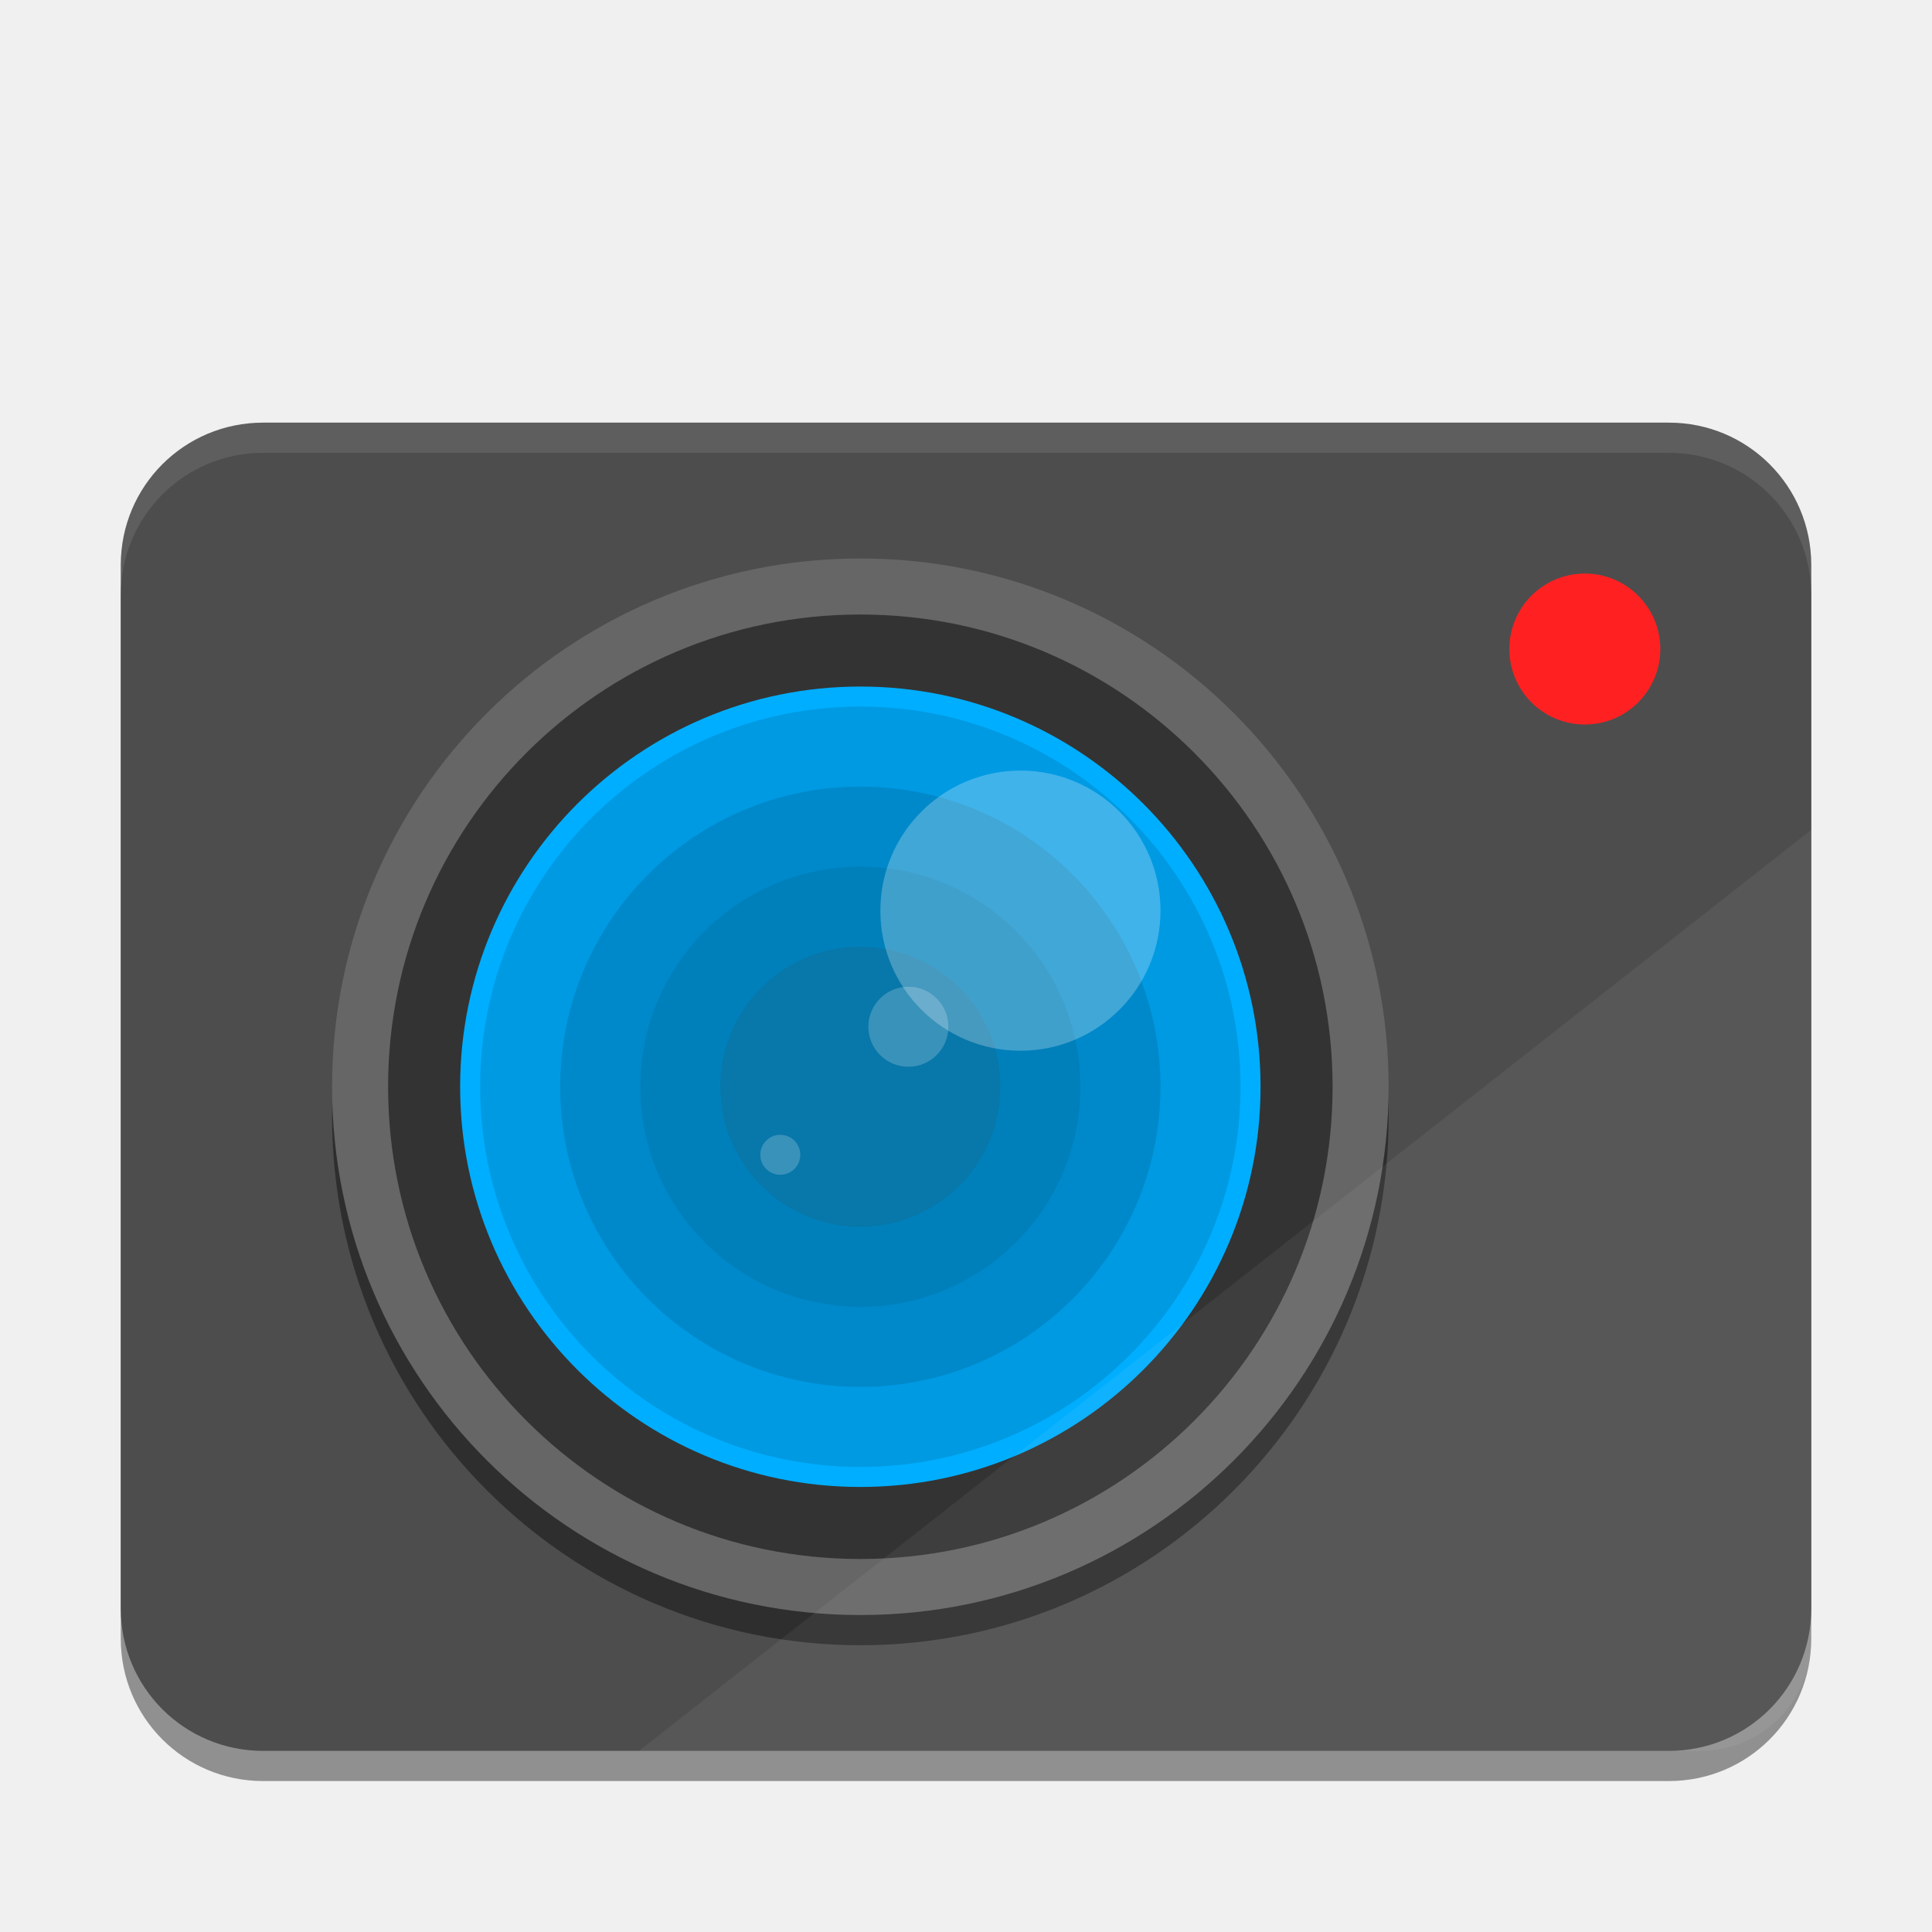
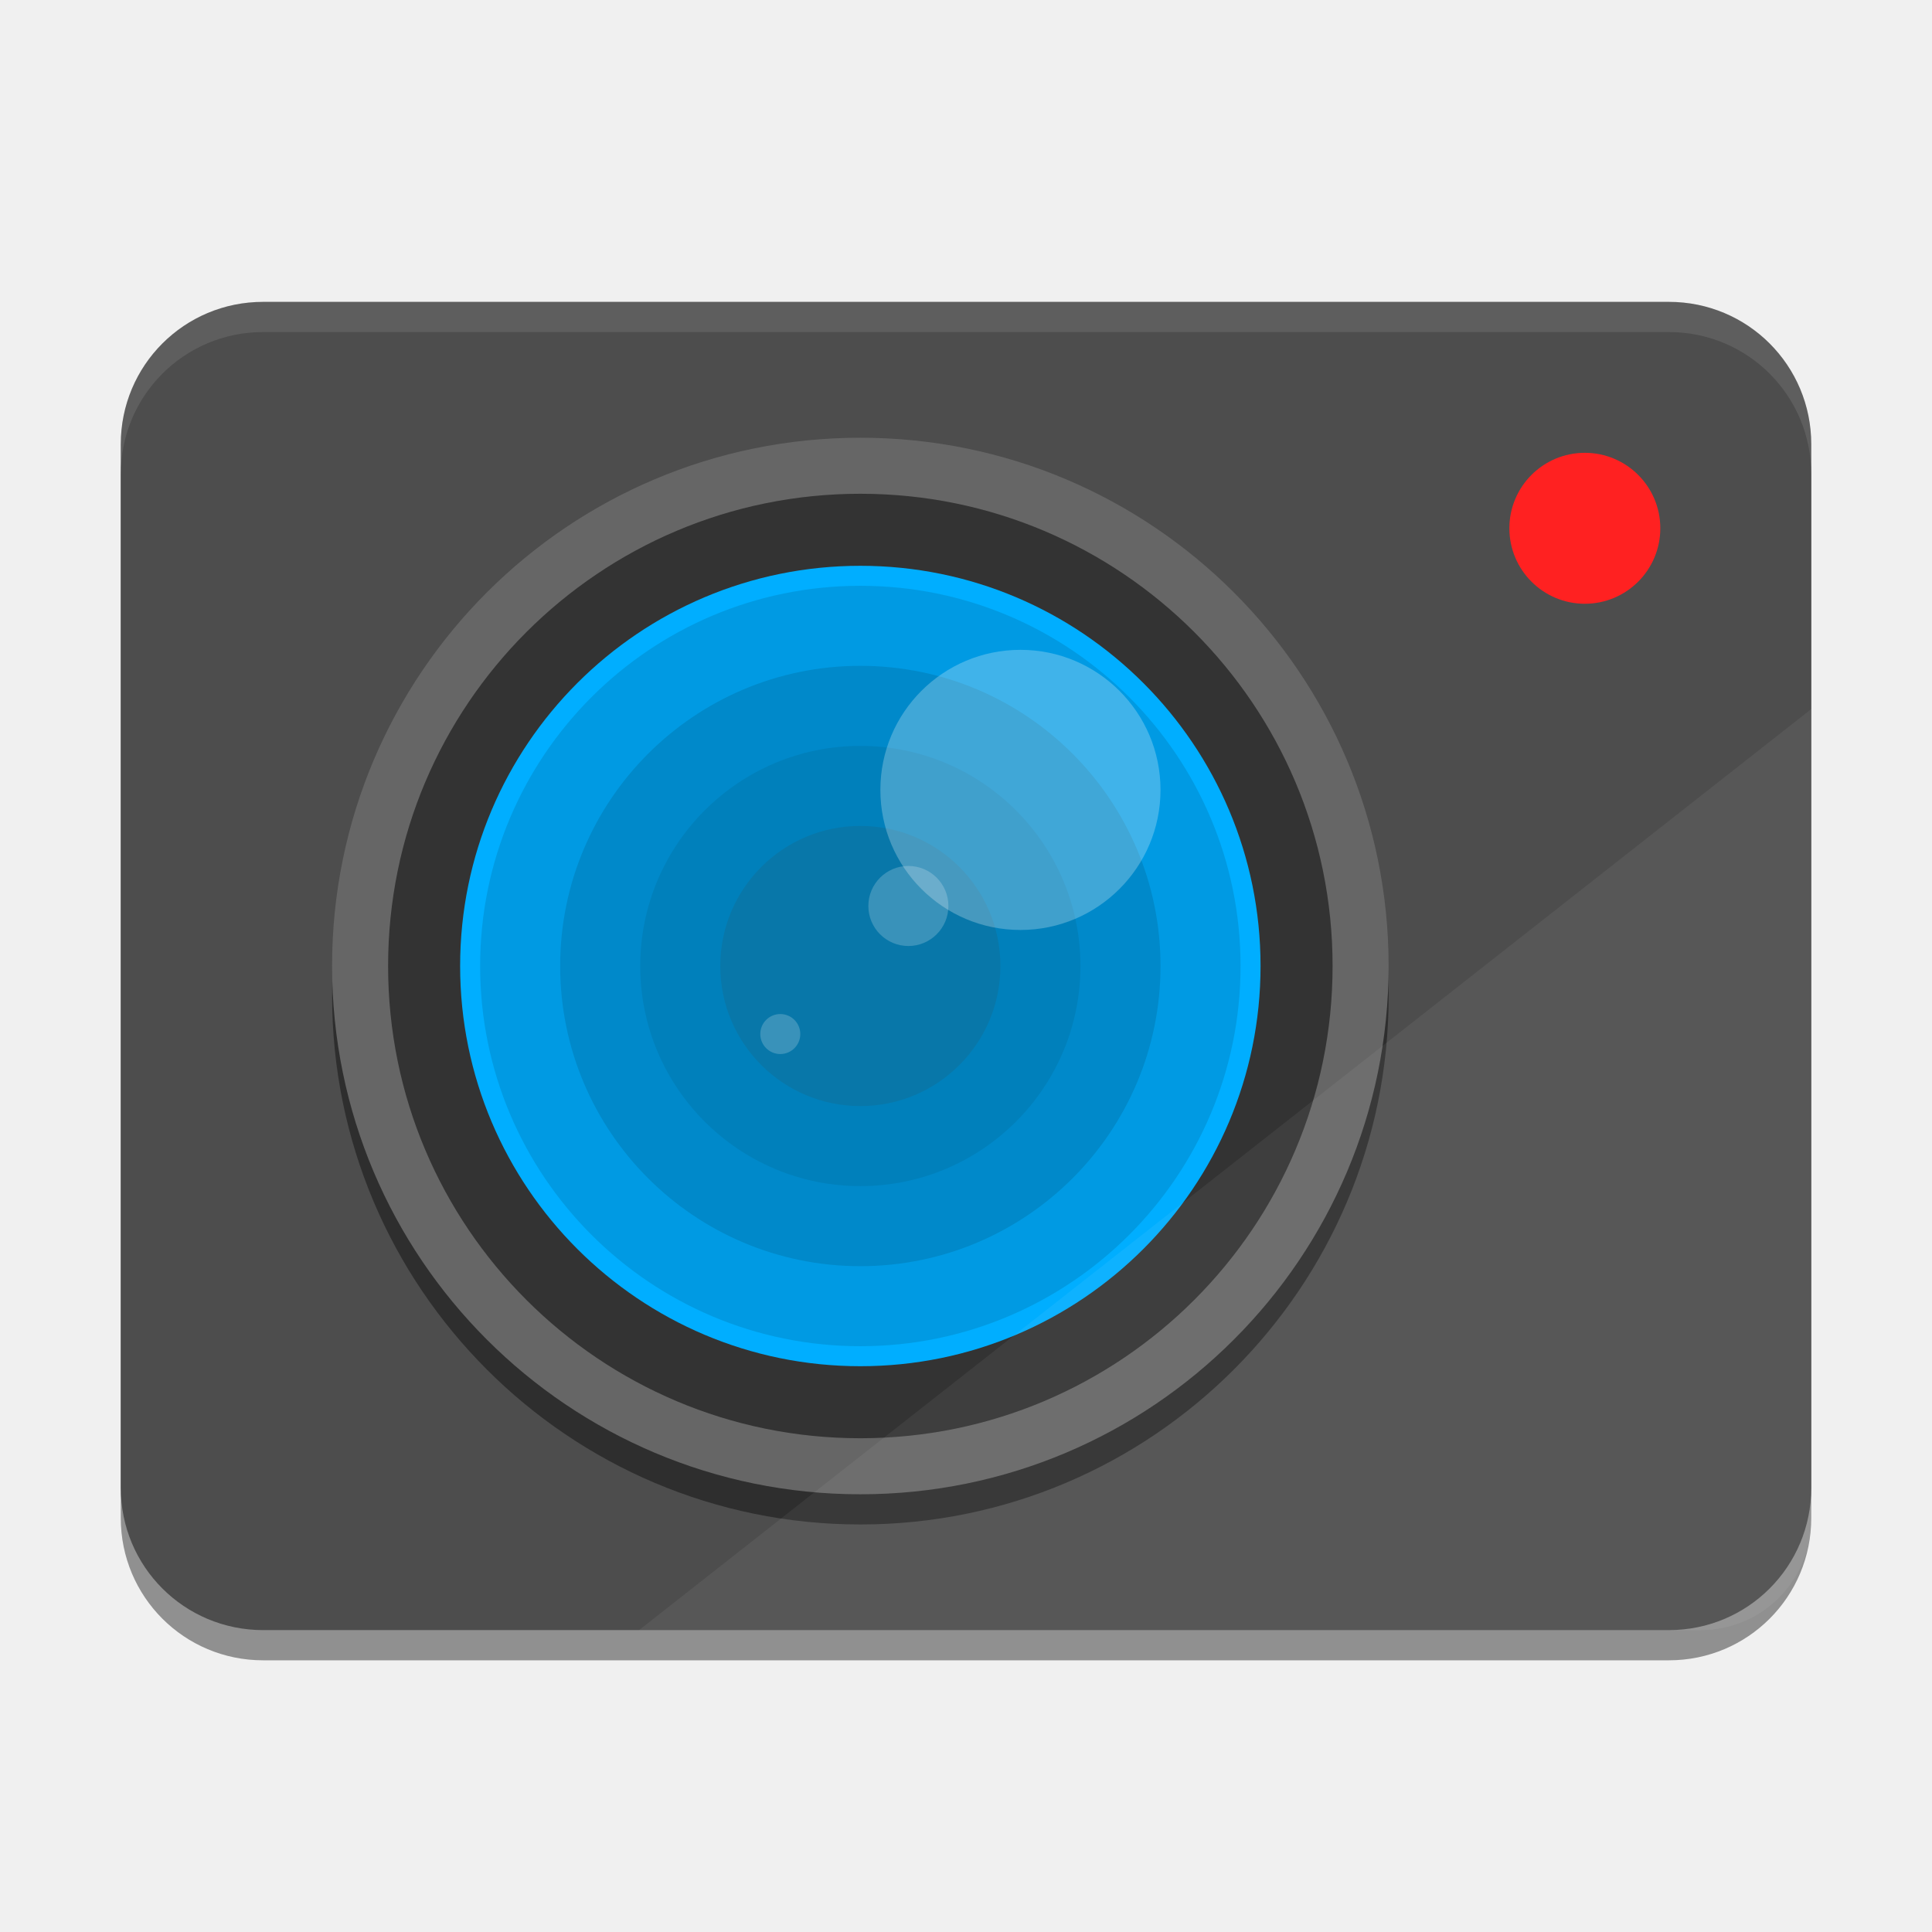
<svg xmlns="http://www.w3.org/2000/svg" id="svg8" version="1.1" viewBox="0 0 67.733 67.733" height="256" width="256">
  <defs id="defs2" />
  <g id="layer1" style="display:inline">
    <g id="layer10" style="display:inline;opacity:0.4">
-       <path id="path1156" style="display:inline;fill:#000000;fill-opacity:1;stroke-width:0.025;stroke-miterlimit:4;stroke-dasharray:none;paint-order:stroke fill markers" d="m 9.226,15.875 c -2.766,0 -4.992,2.227 -4.992,4.992 v 11.941 12.7 11.941 c 0,2.766 2.227,4.992 4.992,4.992 H 58.508 c 2.766,0 4.992,-2.227 4.992,-4.992 v -11.941 -12.7 -11.941 c 0,-2.766 -2.227,-4.992 -4.992,-4.992 z" />
+       <path id="path1156" style="display:inline;fill:#000000;fill-opacity:1;stroke-width:0.025;stroke-miterlimit:4;stroke-dasharray:none;paint-order:stroke fill markers" d="m 9.226,11.642 c -2.766,0 -4.992,2.227 -4.992,4.992 V 28.575 v 12.7 11.941 c 0,2.766 2.227,4.992 4.992,4.992 H 58.508 c 2.766,0 4.992,-2.227 4.992,-4.992 V 41.275 28.575 16.634 c 0,-2.766 -2.227,-4.992 -4.992,-4.992 z" />
    </g>
    <g style="display:inline" id="g1174">
-       <path id="rect1168" style="display:inline;fill:#4d4d4d;fill-opacity:1;stroke-width:0.025;stroke-miterlimit:4;stroke-dasharray:none;paint-order:stroke fill markers" d="m 9.226,14.817 c -2.766,0 -4.992,2.227 -4.992,4.992 V 31.75 44.45 56.391 c 0,2.766 2.227,4.992 4.992,4.992 H 58.508 c 2.766,0 4.992,-2.227 4.992,-4.992 V 44.45 31.75 19.809 c 0,-2.766 -2.227,-4.992 -4.992,-4.992 z" />
+       <path id="rect1168" style="display:inline;fill:#4d4d4d;fill-opacity:1;stroke-width:0.025;stroke-miterlimit:4;stroke-dasharray:none;paint-order:stroke fill markers" d="m 9.226,10.583 c -2.766,0 -4.992,2.227 -4.992,4.992 v 11.941 12.7 11.941 c 0,2.766 2.227,4.992 4.992,4.992 H 58.508 c 2.766,0 4.992,-2.227 4.992,-4.992 v -11.941 -12.7 -11.941 c 0,-2.766 -2.227,-4.992 -4.992,-4.992 z" />
    </g>
    <g id="layer2" style="opacity:0.1">
-       <path id="path1159" style="display:inline;fill:#ffffff;fill-opacity:1;stroke-width:0.025;stroke-miterlimit:4;stroke-dasharray:none;paint-order:stroke fill markers" d="m 9.226,14.817 c -2.766,0 -4.992,2.227 -4.992,4.992 v 1.058 c 0,-2.766 2.227,-4.992 4.992,-4.992 H 58.508 c 2.766,0 4.992,2.227 4.992,4.992 v -1.058 c 0,-2.766 -2.227,-4.992 -4.992,-4.992 z" />
+       <path id="path1159" style="display:inline;fill:#ffffff;fill-opacity:1;stroke-width:0.025;stroke-miterlimit:4;stroke-dasharray:none;paint-order:stroke fill markers" d="m 9.226,10.583 c -2.766,0 -4.992,2.227 -4.992,4.992 v 1.058 c 0,-2.766 2.227,-4.992 4.992,-4.992 H 58.508 c 2.766,0 4.992,2.227 4.992,4.992 v -1.058 c 0,-2.766 -2.227,-4.992 -4.992,-4.992 z" />
    </g>
  </g>
  <g id="g1156" style="display:inline">
-     <path id="path932" style="color:#000000;font-style:normal;font-variant:normal;font-weight:normal;font-stretch:normal;font-size:medium;line-height:normal;font-family:sans-serif;font-variant-ligatures:normal;font-variant-position:normal;font-variant-caps:normal;font-variant-numeric:normal;font-variant-alternates:normal;font-variant-east-asian:normal;font-feature-settings:normal;font-variation-settings:normal;text-indent:0;text-align:start;text-decoration:none;text-decoration-line:none;text-decoration-style:solid;text-decoration-color:#000000;letter-spacing:normal;word-spacing:normal;text-transform:none;writing-mode:lr-tb;direction:ltr;text-orientation:mixed;dominant-baseline:auto;baseline-shift:baseline;text-anchor:start;white-space:normal;shape-padding:0;shape-margin:0;inline-size:0;clip-rule:nonzero;display:inline;overflow:visible;visibility:visible;isolation:auto;mix-blend-mode:normal;color-interpolation:sRGB;color-interpolation-filters:linearRGB;solid-color:#000000;solid-opacity:1;vector-effect:none;fill:#000000;fill-opacity:1;fill-rule:nonzero;stroke:none;stroke-width:7.424;stroke-linecap:round;stroke-linejoin:round;stroke-miterlimit:4;stroke-dasharray:none;stroke-dashoffset:0;stroke-opacity:1;paint-order:markers fill stroke;color-rendering:auto;image-rendering:auto;shape-rendering:auto;text-rendering:auto;enable-background:accumulate;stop-color:#000000;opacity:0.4" d="M 113.998 77.996 C 75.382 77.996 44.004 109.384 44.004 148 C 44.004 186.616 75.382 218.002 113.998 218.002 C 152.614 218.002 184.002 186.616 184.002 148 C 184.002 109.384 152.614 77.996 113.998 77.996 z " transform="scale(0.2645833)" />
-     <circle style="opacity:1;fill:#ff2121;fill-opacity:1;stroke-width:0.083;stroke-linecap:round;stroke-linejoin:round;paint-order:markers fill stroke" id="circle841" cx="55.562" cy="22.754" r="2.646" />
-     <g id="g887" transform="matrix(1.060606,0,0,1.060606,-0.7055552,-2.309093)">
+     <path id="path932" style="color:#000000;font-style:normal;font-variant:normal;font-weight:normal;font-stretch:normal;font-size:medium;line-height:normal;font-family:sans-serif;font-variant-ligatures:normal;font-variant-position:normal;font-variant-caps:normal;font-variant-numeric:normal;font-variant-alternates:normal;font-variant-east-asian:normal;font-feature-settings:normal;font-variation-settings:normal;text-indent:0;text-align:start;text-decoration:none;text-decoration-line:none;text-decoration-style:solid;text-decoration-color:#000000;letter-spacing:normal;word-spacing:normal;text-transform:none;writing-mode:lr-tb;direction:ltr;text-orientation:mixed;dominant-baseline:auto;baseline-shift:baseline;text-anchor:start;white-space:normal;shape-padding:0;shape-margin:0;inline-size:0;clip-rule:nonzero;display:inline;overflow:visible;visibility:visible;opacity:0.4;isolation:auto;mix-blend-mode:normal;color-interpolation:sRGB;color-interpolation-filters:linearRGB;solid-color:#000000;solid-opacity:1;vector-effect:none;fill:#000000;fill-opacity:1;fill-rule:nonzero;stroke:none;stroke-width:1.964;stroke-linecap:round;stroke-linejoin:round;stroke-miterlimit:4;stroke-dasharray:none;stroke-dashoffset:0;stroke-opacity:1;paint-order:markers fill stroke;color-rendering:auto;image-rendering:auto;shape-rendering:auto;text-rendering:auto;enable-background:accumulate;stop-color:#000000" d="m 30.162,16.403 c -10.217,0 -18.519,8.305 -18.519,18.522 0,10.217 8.302,18.521 18.519,18.521 10.217,0 18.522,-8.304 18.522,-18.521 0,-10.217 -8.305,-18.522 -18.522,-18.522 z" />
+     <circle style="opacity:1;fill:#ff2121;fill-opacity:1;stroke-width:0.083;stroke-linecap:round;stroke-linejoin:round;paint-order:markers fill stroke" id="circle841" cx="55.562" cy="18.521" r="2.646" />
+     <g id="g887" transform="matrix(1.060606,0,0,1.060606,-0.7055552,-6.542427)">
      <g id="g874">
        <circle style="opacity:1;fill:#333333;stroke:#666666;stroke-width:1.852;stroke-linecap:round;stroke-linejoin:round;stroke-miterlimit:4;stroke-dasharray:none;paint-order:markers fill stroke" id="path839" cx="29.104" cy="38.1" r="16.536" />
        <circle style="opacity:1;fill:#00aeff;fill-opacity:1;stroke-width:0.416;stroke-linecap:round;stroke-linejoin:round;stroke-miterlimit:4;stroke-dasharray:none;paint-order:markers fill stroke" id="circle843" cx="29.104" cy="38.1" r="13.229" />
        <circle style="opacity:0.4;fill:#007eb8;fill-opacity:1;stroke-width:0.396;stroke-linecap:round;stroke-linejoin:round;paint-order:markers fill stroke" id="circle845" cx="29.104" cy="38.1" r="12.568" />
        <circle style="opacity:0.6;fill:#007eb8;fill-opacity:0.996;stroke-width:0.312;stroke-linecap:round;stroke-linejoin:round;paint-order:markers fill stroke" id="circle847" cx="29.104" cy="38.1" r="9.922" />
        <circle style="opacity:0.8;fill:#007eb8;fill-opacity:1;stroke-width:0.229;stroke-linecap:round;stroke-linejoin:round;paint-order:markers fill stroke" id="circle849" cx="29.104" cy="38.1" r="7.276" />
        <circle style="opacity:1;fill:#0877a9;fill-opacity:1;stroke-width:0.146;stroke-linecap:round;stroke-linejoin:round;paint-order:markers fill stroke" id="circle851" cx="29.104" cy="38.1" r="4.63" />
      </g>
      <g id="g866">
        <circle style="opacity:0.25;fill:#ffffff;fill-opacity:1;stroke-width:0.146;stroke-linecap:round;stroke-linejoin:round;paint-order:markers fill stroke" id="circle853" cx="34.396" cy="32.279" r="4.63" />
        <circle style="opacity:0.2;fill:#ffffff;fill-opacity:1;stroke-width:0.042;stroke-linecap:round;stroke-linejoin:round;paint-order:markers fill stroke" id="circle855" cx="30.692" cy="36.116" r="1.323" />
        <circle style="opacity:0.2;fill:#ffffff;fill-opacity:1;stroke-width:0.021;stroke-linecap:round;stroke-linejoin:round;paint-order:markers fill stroke" id="circle857" cx="26.458" cy="40.349" r="0.661" />
      </g>
    </g>
  </g>
  <g id="layer3" style="display:inline;opacity:0.055">
-     <path id="path939" style="display:inline;opacity:1;fill:#ffffff;fill-opacity:1;stroke:none;stroke-width:0.941;stroke-linecap:round;stroke-linejoin:round;stroke-miterlimit:4;stroke-dasharray:none;paint-order:markers fill stroke" d="m 63.5,29.092 -20.549,16.146 -20.549,16.146 h 37.216 c 2.151,0 3.882,-1.732 3.882,-3.882 v -9.285 -9.876 z" />
+     <path id="path939" style="display:inline;opacity:1;fill:#ffffff;fill-opacity:1;stroke:none;stroke-width:0.941;stroke-linecap:round;stroke-linejoin:round;stroke-miterlimit:4;stroke-dasharray:none;paint-order:markers fill stroke" d="m 63.5,24.858 -20.549,16.146 -20.549,16.146 h 37.216 c 2.151,0 3.882,-1.732 3.882,-3.882 v -9.285 -9.876 z" />
  </g>
</svg>
